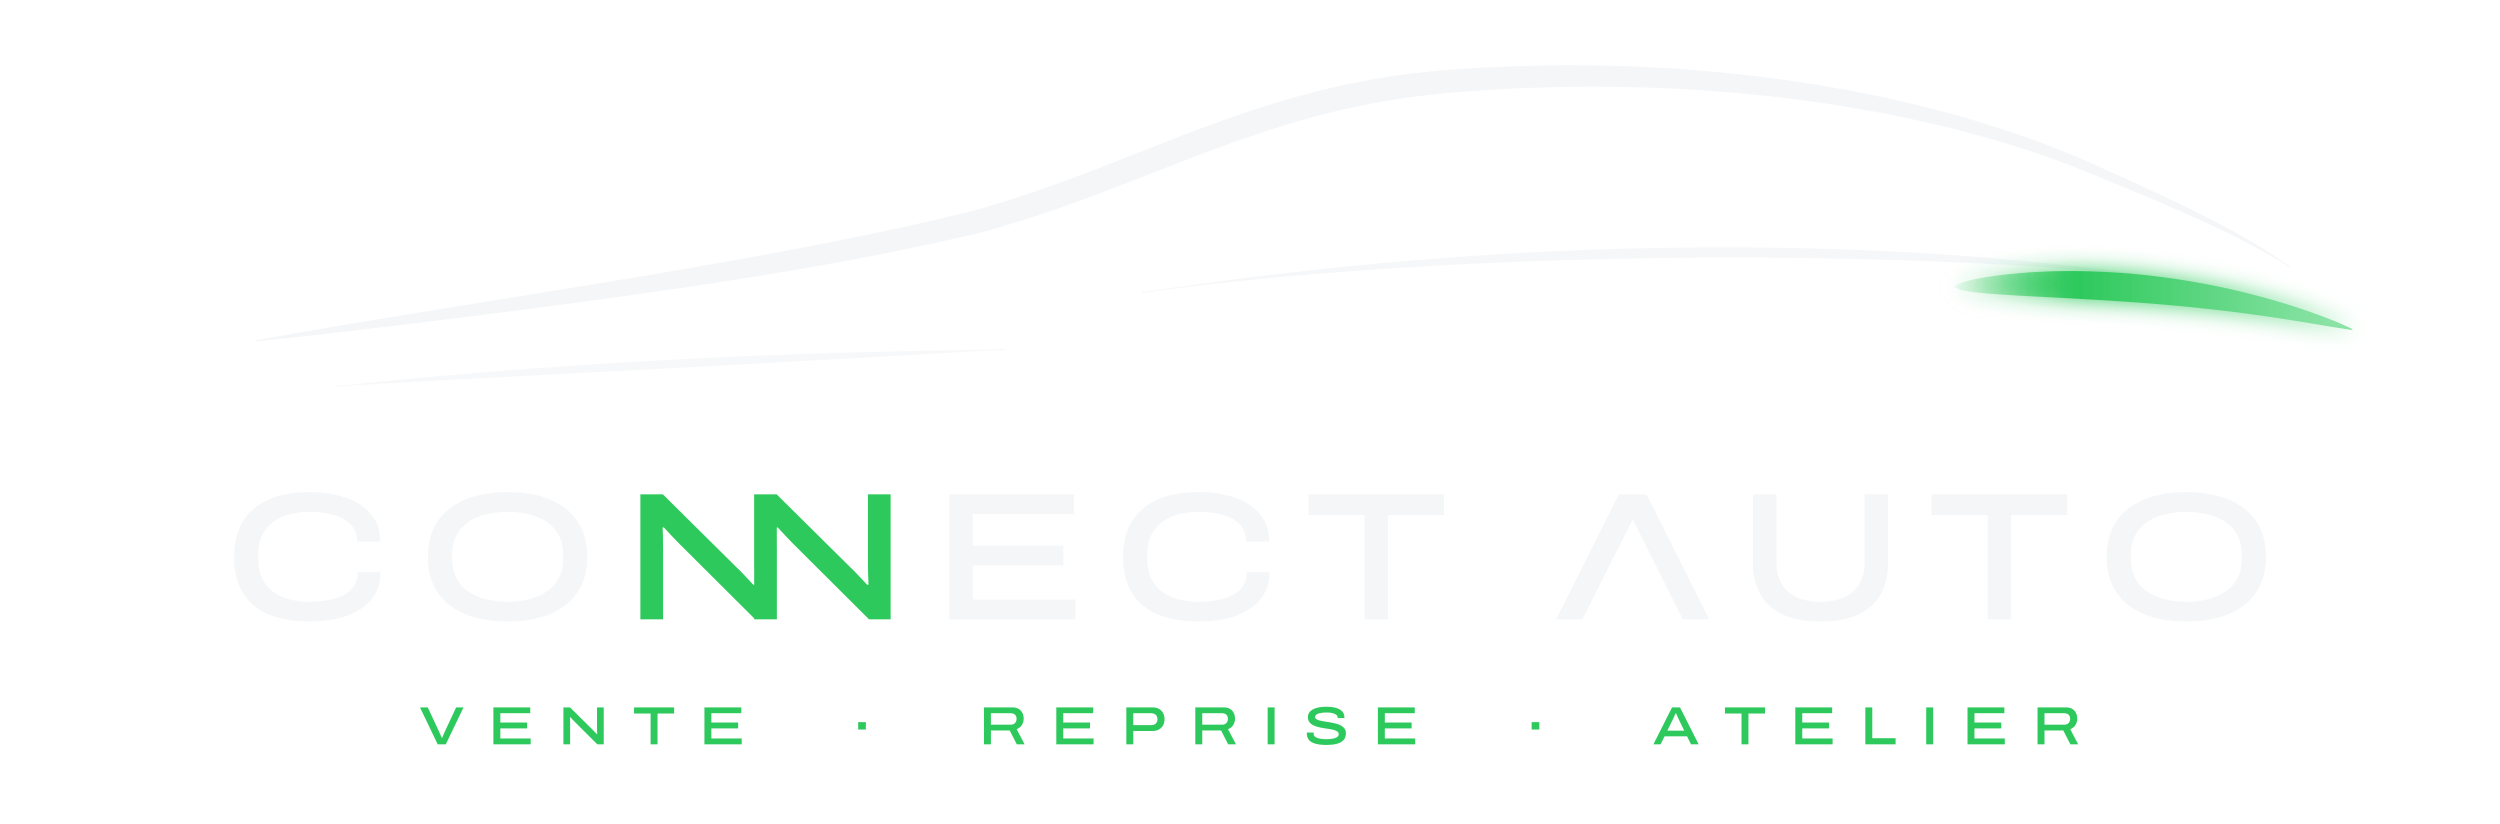
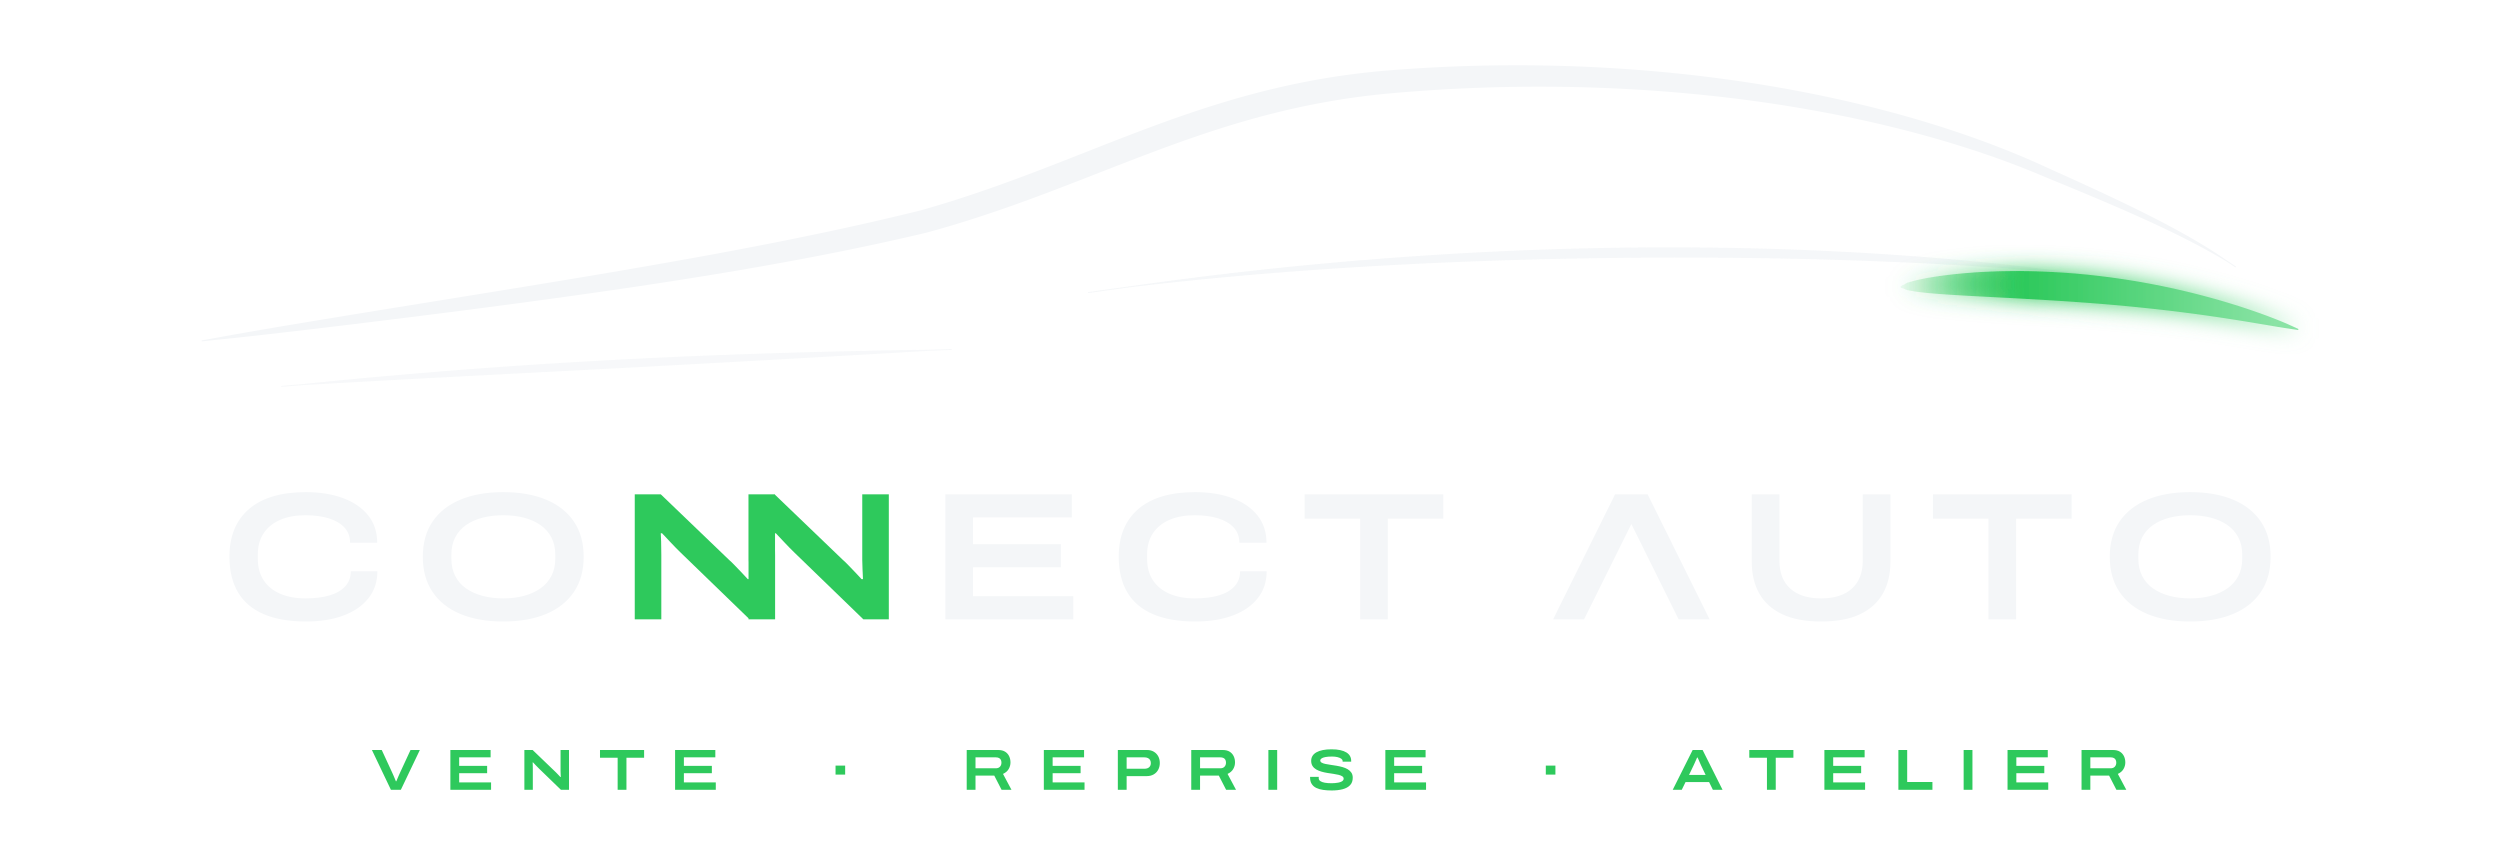
- <svg xmlns="http://www.w3.org/2000/svg" viewBox="60 120 880 290">
+ <svg xmlns="http://www.w3.org/2000/svg" viewBox="79.0 120 880 300">
  <defs>
    <linearGradient id="t" x1="744" y1="0" x2="880" y2="0" gradientUnits="userSpaceOnUse">
      <stop offset="0" stop-color="#2EC95C" stop-opacity="0" />
      <stop offset=".35" stop-color="#2EC95C" />
      <stop offset="1" stop-color="#8AE3A5" />
    </linearGradient>
    <filter id="gl" x="-20%" y="-200%" width="140%" height="500%">
      <feGaussianBlur stdDeviation="4" result="b" />
      <feMerge>
        <feMergeNode in="b" />
        <feMergeNode in="SourceGraphic" />
      </feMerge>
    </filter>
  </defs>
  <path d="M150.02,240.17 L155.62,239.57 L161.16,239.01 L166.64,238.41 L172.06,237.80 L177.42,237.19 L182.72,236.58 L187.96,235.96 L193.15,235.34 L198.28,234.73 L203.36,234.12 L208.38,233.50 L213.35,232.89 L218.28,232.28 L223.14,231.68 L227.96,231.07 L232.73,230.47 L237.45,229.87 L242.13,229.27 L246.75,228.67 L251.33,228.07 L255.87,227.47 L260.35,226.88 L264.80,226.28 L269.20,225.68 L273.56,225.09 L277.88,224.49 L282.15,223.89 L286.39,223.29 L290.58,222.69 L294.74,222.09 L298.86,221.49 L302.94,220.89 L306.98,220.28 L310.99,219.67 L314.96,219.06 L318.90,218.44 L322.80,217.82 L326.67,217.20 L330.51,216.57 L334.32,215.94 L338.10,215.31 L341.84,214.66 L345.56,214.02 L349.25,213.37 L352.91,212.71 L356.54,212.05 L360.15,211.38 L363.73,210.70 L367.29,210.02 L370.82,209.32 L374.33,208.63 L377.81,207.92 L381.27,207.20 L384.71,206.48 L388.14,205.75 L391.54,205.00 L394.92,204.25 L398.28,203.49 L401.63,202.72 L405.02,201.92 L408.00,201.10 L410.89,200.28 L413.75,199.44 L416.59,198.58 L419.40,197.71 L422.18,196.82 L424.94,195.92 L427.68,195.01 L430.39,194.09 L433.08,193.16 L435.75,192.22 L438.41,191.26 L441.04,190.31 L443.66,189.34 L446.27,188.37 L448.86,187.39 L451.43,186.41 L454.00,185.43 L456.55,184.44 L459.09,183.46 L461.63,182.47 L464.16,181.48 L466.68,180.50 L469.19,179.52 L471.70,178.54 L474.21,177.57 L476.72,176.60 L479.23,175.63 L481.74,174.68 L484.25,173.73 L486.76,172.79 L489.28,171.86 L491.80,170.94 L494.33,170.03 L496.86,169.13 L499.41,168.25 L501.96,167.38 L504.53,166.52 L507.11,165.68 L509.71,164.85 L512.31,164.05 L514.94,163.26 L517.58,162.49 L520.24,161.73 L522.92,161.00 L525.62,160.29 L528.35,159.61 L531.10,158.94 L533.87,158.30 L536.67,157.68 L539.50,157.09 L542.35,156.53 L545.24,155.99 L548.15,155.48 L551.10,154.99 L554.09,154.54 L557.10,154.12 L560.16,153.73 L563.25,153.37 L566.37,153.04 L570.82,152.64 L575.28,152.28 L579.73,151.95 L584.17,151.66 L588.60,151.39 L593.02,151.17 L597.43,150.98 L601.83,150.82 L606.22,150.69 L610.60,150.60 L614.96,150.54 L619.31,150.51 L623.65,150.52 L627.97,150.55 L632.27,150.62 L636.56,150.72 L640.84,150.86 L645.09,151.02 L649.33,151.21 L653.55,151.44 L657.75,151.69 L661.93,151.98 L666.09,152.29 L670.22,152.63 L674.34,153.01 L678.43,153.41 L682.50,153.84 L686.55,154.30 L690.57,154.78 L694.56,155.30 L698.53,155.84 L702.47,156.41 L706.39,157.01 L710.27,157.64 L714.13,158.29 L717.96,158.97 L721.76,159.67 L725.53,160.40 L729.27,161.15 L732.97,161.94 L736.64,162.74 L740.28,163.57 L743.89,164.43 L747.46,165.31 L750.99,166.21 L754.49,167.14 L757.95,168.09 L761.38,169.07 L764.76,170.06 L768.11,171.09 L771.42,172.13 L774.69,173.19 L777.92,174.28 L781.11,175.39 L784.25,176.52 L787.36,177.68 L790.42,178.85 L793.43,180.04 L796.40,181.26 L799.34,182.50 L800.76,183.08 L802.15,183.65 L803.54,184.22 L804.91,184.79 L806.27,185.35 L807.63,185.91 L808.97,186.47 L810.30,187.02 L811.63,187.57 L812.94,188.12 L814.24,188.67 L815.54,189.21 L816.82,189.75 L818.09,190.29 L819.36,190.83 L820.61,191.36 L821.85,191.90 L823.09,192.43 L824.31,192.96 L825.52,193.48 L826.73,194.01 L827.92,194.53 L829.10,195.06 L830.28,195.58 L831.44,196.10 L832.59,196.62 L833.74,197.13 L834.87,197.65 L835.99,198.16 L837.11,198.68 L838.21,199.19 L839.30,199.70 L840.39,200.22 L841.46,200.73 L842.53,201.24 L843.58,201.75 L844.62,202.26 L845.66,202.77 L846.68,203.28 L847.70,203.79 L848.70,204.30 L849.70,204.81 L850.68,205.32 L851.66,205.82 L852.63,206.33 L853.58,206.84 L854.53,207.35 L855.47,207.86 L856.39,208.38 L857.31,208.89 L858.22,209.40 L859.12,209.91 L860.01,210.42 L860.89,210.94 L861.76,211.45 L862.62,211.97 L863.46,212.50 L864.28,213.05 L865.10,213.60 L865.90,214.14 L866.10,213.86 L865.29,213.31 L864.48,212.76 L863.65,212.21 L862.82,211.66 L861.99,211.09 L861.15,210.52 L860.30,209.95 L859.44,209.38 L858.57,208.82 L857.69,208.25 L856.80,207.69 L855.89,207.13 L854.98,206.57 L854.06,206.01 L853.12,205.45 L852.18,204.89 L851.23,204.33 L850.26,203.77 L849.29,203.21 L848.30,202.66 L847.31,202.10 L846.30,201.54 L845.29,200.98 L844.26,200.43 L843.22,199.87 L842.18,199.31 L841.12,198.75 L840.06,198.19 L838.98,197.63 L837.89,197.07 L836.80,196.51 L835.69,195.95 L834.57,195.38 L833.45,194.82 L832.31,194.25 L831.16,193.69 L830.01,193.12 L828.84,192.55 L827.66,191.98 L826.48,191.41 L825.28,190.83 L824.07,190.26 L822.86,189.68 L821.63,189.10 L820.39,188.52 L819.15,187.93 L817.89,187.35 L816.62,186.76 L815.35,186.17 L814.06,185.58 L812.76,184.98 L811.46,184.38 L810.14,183.78 L808.81,183.18 L807.48,182.57 L806.13,181.96 L804.77,181.35 L803.41,180.74 L802.03,180.12 L800.66,179.50 L797.75,178.16 L794.78,176.84 L791.77,175.53 L788.71,174.25 L785.61,172.99 L782.46,171.75 L779.27,170.53 L776.04,169.33 L772.76,168.16 L769.44,167.01 L766.08,165.88 L762.69,164.77 L759.25,163.69 L755.77,162.63 L752.26,161.60 L748.71,160.59 L745.12,159.61 L741.49,158.65 L737.84,157.71 L734.14,156.81 L730.41,155.92 L726.65,155.07 L722.86,154.24 L719.03,153.43 L715.17,152.66 L711.28,151.91 L707.37,151.19 L703.42,150.50 L699.44,149.83 L695.44,149.20 L691.41,148.59 L687.35,148.02 L683.26,147.47 L679.16,146.95 L675.02,146.46 L670.86,146.01 L666.68,145.58 L662.48,145.19 L658.25,144.82 L654.01,144.49 L649.74,144.19 L645.45,143.92 L641.14,143.69 L636.82,143.48 L632.48,143.31 L628.11,143.18 L623.74,143.08 L619.35,143.01 L614.94,142.97 L610.51,142.98 L606.08,143.01 L601.63,143.08 L597.17,143.19 L592.69,143.33 L588.21,143.51 L583.71,143.73 L579.21,143.98 L574.69,144.27 L570.17,144.59 L565.63,144.96 L562.39,145.27 L559.20,145.61 L556.05,145.99 L552.93,146.40 L549.85,146.84 L546.80,147.32 L543.79,147.83 L540.81,148.36 L537.86,148.93 L534.94,149.52 L532.05,150.14 L529.19,150.79 L526.36,151.46 L523.55,152.15 L520.76,152.87 L518.01,153.61 L515.27,154.37 L512.55,155.15 L509.86,155.96 L507.18,156.78 L504.53,157.61 L501.89,158.47 L499.26,159.33 L496.65,160.22 L494.06,161.11 L491.48,162.02 L488.91,162.95 L486.35,163.88 L483.80,164.82 L481.25,165.77 L478.72,166.73 L476.19,167.70 L473.66,168.67 L471.14,169.65 L468.62,170.63 L466.10,171.62 L463.59,172.61 L461.07,173.60 L458.54,174.59 L456.02,175.58 L453.49,176.57 L450.95,177.56 L448.41,178.55 L445.86,179.53 L443.30,180.51 L440.73,181.48 L438.14,182.45 L435.55,183.41 L432.93,184.36 L430.31,185.31 L427.66,186.24 L425.00,187.16 L422.32,188.08 L419.62,188.98 L416.90,189.87 L414.16,190.75 L411.39,191.61 L408.59,192.45 L405.77,193.28 L402.98,194.08 L399.76,194.87 L396.45,195.67 L393.13,196.46 L389.78,197.24 L386.42,198.02 L383.03,198.78 L379.63,199.55 L376.20,200.30 L372.75,201.05 L369.28,201.79 L365.78,202.52 L362.25,203.25 L358.71,203.98 L355.13,204.70 L351.53,205.42 L347.90,206.13 L344.24,206.84 L340.55,207.54 L336.83,208.25 L333.09,208.95 L329.31,209.65 L325.50,210.34 L321.65,211.04 L317.77,211.73 L313.86,212.43 L309.91,213.12 L305.93,213.82 L301.91,214.51 L297.86,215.21 L293.76,215.91 L289.63,216.61 L285.46,217.31 L281.25,218.01 L277.00,218.72 L272.70,219.43 L268.37,220.14 L263.99,220.86 L259.57,221.58 L255.10,222.31 L250.59,223.04 L246.04,223.78 L241.44,224.52 L236.79,225.28 L232.09,226.04 L227.35,226.80 L222.56,227.58 L217.71,228.36 L212.82,229.15 L207.88,229.96 L202.88,230.77 L197.84,231.60 L192.74,232.44 L187.58,233.29 L182.37,234.16 L177.11,235.04 L171.80,235.95 L166.42,236.88 L161.00,237.83 L155.52,238.84 L149.98,239.83Z" fill="#F4F6F8" />
  <path d="M462.02,223.17 L467.55,222.38 L473.11,221.62 L478.71,220.88 L484.36,220.23 L490.05,219.60 L495.77,218.99 L501.53,218.40 L507.32,217.84 L513.14,217.30 L518.98,216.78 L524.86,216.29 L530.76,215.82 L536.69,215.37 L542.64,214.94 L548.61,214.53 L554.60,214.15 L560.62,213.78 L566.64,213.44 L572.69,213.12 L578.75,212.81 L584.82,212.53 L590.90,212.27 L596.99,212.03 L603.09,211.81 L609.20,211.61 L615.31,211.43 L621.43,211.26 L627.54,211.12 L633.66,211.00 L639.78,210.89 L645.90,210.81 L652.01,210.74 L658.12,210.70 L664.23,210.67 L670.32,210.66 L676.41,210.67 L682.48,210.70 L688.54,210.75 L694.59,210.81 L700.63,210.90 L706.65,211.01 L712.65,211.13 L718.63,211.28 L724.59,211.45 L730.53,211.63 L736.45,211.84 L742.34,212.07 L748.20,212.32 L754.04,212.59 L759.85,212.88 L765.62,213.19 L771.37,213.53 L777.08,213.88 L782.75,214.26 L788.39,214.67 L794.00,215.09 L799.56,215.54 L805.08,216.01 L810.56,216.54 L815.98,217.17 L816.02,216.83 L810.60,216.19 L805.14,215.50 L799.63,214.80 L794.09,214.13 L788.50,213.50 L782.87,212.89 L777.21,212.31 L771.50,211.77 L765.76,211.25 L759.99,210.76 L754.18,210.30 L748.34,209.88 L742.47,209.48 L736.58,209.11 L730.66,208.77 L724.71,208.47 L718.74,208.19 L712.75,207.94 L706.73,207.73 L700.70,207.54 L694.66,207.39 L688.59,207.26 L682.52,207.17 L676.43,207.11 L670.33,207.07 L664.22,207.07 L658.10,207.10 L651.98,207.15 L645.85,207.24 L639.72,207.36 L633.59,207.50 L627.45,207.67 L621.32,207.88 L615.20,208.11 L609.07,208.37 L602.96,208.66 L596.85,208.97 L590.75,209.31 L584.66,209.68 L578.59,210.08 L572.53,210.50 L566.48,210.94 L560.45,211.42 L554.44,211.91 L548.45,212.44 L542.48,212.98 L536.53,213.56 L530.61,214.15 L524.72,214.77 L518.85,215.41 L513.01,216.07 L507.20,216.76 L501.42,217.47 L495.68,218.20 L489.97,218.95 L484.30,219.72 L478.66,220.51 L473.06,221.27 L467.50,222.04 L461.98,222.83Z" fill="#F4F6F8" opacity=".9" />
  <path d="M178.01,256.17 L181.62,255.88 L185.24,255.59 L188.88,255.38 L192.53,255.17 L196.20,254.95 L199.87,254.75 L203.56,254.54 L207.26,254.33 L210.98,254.12 L214.70,253.92 L218.44,253.72 L222.19,253.51 L225.95,253.31 L229.72,253.11 L233.51,252.91 L237.30,252.71 L241.11,252.51 L244.93,252.31 L248.76,252.11 L252.60,251.91 L256.45,251.71 L260.31,251.50 L264.18,251.30 L268.07,251.10 L271.96,250.90 L275.86,250.69 L279.78,250.49 L283.70,250.28 L287.64,250.08 L291.58,249.87 L295.53,249.66 L299.50,249.45 L303.47,249.24 L307.45,249.03 L311.45,248.81 L315.45,248.60 L319.46,248.38 L323.48,248.16 L327.51,247.94 L331.54,247.72 L335.59,247.50 L339.65,247.27 L343.71,247.05 L347.78,246.82 L351.86,246.59 L355.95,246.36 L360.05,246.13 L364.15,245.90 L368.27,245.66 L372.39,245.43 L376.51,245.19 L380.65,244.96 L384.79,244.72 L388.95,244.48 L393.10,244.24 L397.27,244.00 L401.44,243.76 L405.62,243.51 L409.81,243.33 L414.01,243.17 L413.99,242.83 L409.80,242.98 L405.61,243.10 L401.42,243.16 L397.24,243.23 L393.07,243.30 L388.90,243.38 L384.75,243.47 L380.60,243.56 L376.45,243.65 L372.32,243.75 L368.19,243.85 L364.07,243.96 L359.96,244.07 L355.86,244.19 L351.76,244.32 L347.68,244.45 L343.60,244.58 L339.53,244.72 L335.47,244.87 L331.42,245.02 L327.38,245.18 L323.34,245.34 L319.32,245.51 L315.30,245.69 L311.30,245.87 L307.30,246.06 L303.32,246.26 L299.34,246.46 L295.38,246.67 L291.42,246.88 L287.47,247.10 L283.54,247.33 L279.61,247.56 L275.70,247.80 L271.79,248.04 L267.90,248.29 L264.02,248.55 L260.15,248.81 L256.29,249.08 L252.44,249.35 L248.60,249.63 L244.78,249.92 L240.96,250.21 L237.16,250.51 L233.37,250.81 L229.59,251.12 L225.82,251.43 L222.07,251.75 L218.32,252.08 L214.59,252.40 L210.88,252.74 L207.17,253.08 L203.48,253.42 L199.80,253.77 L196.13,254.13 L192.48,254.49 L188.84,254.85 L185.21,255.22 L181.59,255.53 L177.99,255.83Z" fill="#F4F6F8" opacity=".75" />
  <path d="M748.01,221.17 L750.47,222.16 L752.89,222.59 L755.30,222.90 L757.69,223.15 L760.07,223.36 L762.45,223.54 L764.82,223.70 L767.18,223.85 L769.54,224.00 L771.89,224.13 L774.24,224.26 L776.58,224.38 L778.92,224.51 L781.26,224.63 L783.59,224.75 L785.92,224.87 L788.24,224.99 L790.56,225.12 L792.88,225.25 L795.20,225.38 L797.51,225.51 L799.82,225.65 L802.13,225.79 L804.44,225.94 L806.75,226.09 L809.05,226.25 L811.35,226.42 L813.66,226.58 L815.96,226.76 L818.26,226.94 L820.56,227.13 L822.86,227.33 L825.16,227.54 L827.46,227.75 L829.76,227.97 L832.06,228.20 L834.36,228.44 L836.66,228.68 L838.96,228.94 L841.27,229.20 L843.57,229.47 L845.88,229.76 L848.18,230.05 L850.49,230.35 L852.80,230.66 L855.12,230.98 L857.43,231.31 L859.75,231.65 L862.07,232.00 L864.40,232.36 L866.73,232.73 L869.06,233.10 L871.39,233.49 L873.73,233.88 L876.08,234.27 L878.43,234.67 L880.79,235.07 L883.16,235.45 L885.55,235.81 L887.95,236.17 L888.05,235.83 L885.85,234.80 L883.64,233.81 L881.41,232.88 L879.17,232.00 L876.92,231.14 L874.66,230.32 L872.40,229.52 L870.13,228.75 L867.86,228.00 L865.58,227.28 L863.30,226.58 L861.02,225.90 L858.73,225.24 L856.43,224.61 L854.13,224.00 L851.83,223.40 L849.52,222.83 L847.22,222.28 L844.90,221.75 L842.59,221.24 L840.27,220.76 L837.94,220.29 L835.62,219.84 L833.29,219.42 L830.95,219.01 L828.62,218.63 L826.28,218.27 L823.94,217.93 L821.59,217.60 L819.24,217.31 L816.89,217.03 L814.54,216.77 L812.18,216.54 L809.82,216.32 L807.46,216.13 L805.10,215.96 L802.73,215.82 L800.36,215.69 L797.99,215.59 L795.62,215.51 L793.24,215.45 L790.87,215.42 L788.49,215.41 L786.11,215.43 L783.72,215.47 L781.34,215.53 L778.96,215.63 L776.57,215.74 L774.18,215.89 L771.79,216.07 L769.40,216.27 L767.01,216.51 L764.63,216.78 L762.24,217.09 L759.85,217.44 L757.46,217.84 L755.08,218.30 L752.69,218.85 L750.32,219.55 L747.99,220.83Z" fill="url(#t)" filter="url(#gl)" />
-   <path d="M169.04 338.769Q160.29 338.769 154.338 336.166Q148.385 333.564 145.39 328.47Q142.394 323.377 142.394 315.976Q142.394 305.084 149.243 299.158Q156.093 293.231 168.929 293.231Q176.314 293.231 181.938 295.244Q187.561 297.257 190.709 301.136Q193.857 305.015 193.857 310.653H185.729Q185.729 307.06 183.595 304.742Q181.461 302.424 177.656 301.304Q173.852 300.184 168.768 300.184Q163.393 300.184 159.372 301.888Q155.352 303.591 153.114 306.924Q150.877 310.256 150.877 315.143V316.729Q150.877 321.758 153.13 325.106Q155.383 328.455 159.451 330.136Q163.52 331.816 168.926 331.816Q174.155 331.816 177.952 330.697Q181.75 329.577 183.844 327.26Q185.939 324.942 185.939 321.444H193.921Q193.921 327.001 190.782 330.88Q187.643 334.758 182.051 336.764Q176.46 338.769 169.04 338.769Z M238.64 338.769Q229.996 338.769 223.693 336.133Q217.389 333.498 214 328.412Q210.612 323.326 210.612 315.999Q210.612 308.61 214 303.556Q217.389 298.502 223.693 295.867Q229.996 293.231 238.64 293.231Q247.365 293.231 253.646 295.867Q259.926 298.502 263.315 303.556Q266.704 308.61 266.704 315.999Q266.704 323.326 263.315 328.412Q259.926 333.498 253.646 336.133Q247.365 338.769 238.64 338.769ZM238.673 331.816Q242.871 331.816 246.421 330.891Q249.971 329.965 252.617 328.116Q255.263 326.267 256.742 323.402Q258.22 320.537 258.22 316.674V315.216Q258.22 311.381 256.742 308.533Q255.263 305.685 252.617 303.838Q249.971 301.991 246.421 301.088Q242.871 300.184 238.673 300.184Q234.475 300.184 230.917 301.088Q227.36 301.991 224.706 303.838Q222.053 305.685 220.598 308.533Q219.143 311.381 219.143 315.216V316.674Q219.143 320.537 220.598 323.402Q222.053 326.267 224.708 328.116Q227.364 329.965 230.919 330.891Q234.475 331.816 238.673 331.816Z M394.141 338.0V294.0H438.046V300.952H402.415V312.069H434.311V319.022H402.415V331.048H438.559V338.0Z M481.973 338.769Q473.223 338.769 467.27 336.166Q461.318 333.564 458.322 328.47Q455.327 323.377 455.327 315.976Q455.327 305.084 462.176 299.158Q469.025 293.231 481.862 293.231Q489.247 293.231 494.871 295.244Q500.494 297.257 503.642 301.136Q506.79 305.015 506.79 310.653H498.662Q498.662 307.06 496.528 304.742Q494.393 302.424 490.589 301.304Q486.785 300.184 481.701 300.184Q476.326 300.184 472.305 301.888Q468.284 303.591 466.047 306.924Q463.81 310.256 463.81 315.143V316.729Q463.81 321.758 466.063 325.106Q468.316 328.455 472.384 330.136Q476.452 331.816 481.858 331.816Q487.088 331.816 490.885 330.697Q494.683 329.577 496.777 327.26Q498.871 324.942 498.871 321.444H506.854Q506.854 327.001 503.715 330.88Q500.575 334.758 494.984 336.764Q489.393 338.769 481.973 338.769Z M540.334 338.0V301.292H520.606V294.0H568.336V301.292H548.608V338.0Z" fill="#F4F6F8" />
-   <path d="M285.413 338.0V294.0H293.313L319.241 319.685Q320.028 320.374 321.08 321.498Q322.132 322.621 323.248 323.77Q324.365 324.919 325.153 325.835H325.65Q325.602 324.535 325.529 322.61Q325.456 320.686 325.456 319.357V294.0H333.439V338.0H325.825L299.77 312.043Q298.165 310.471 296.446 308.617Q294.727 306.762 293.699 305.669H293.25Q293.299 306.627 293.347 308.678Q293.396 310.729 293.396 313.077V338.0Z M325.475 338.0V294.0H333.375L359.304 319.685Q360.09 320.374 361.142 321.498Q362.194 322.621 363.31 323.77Q364.427 324.919 365.215 325.835H365.712Q365.664 324.535 365.591 322.61Q365.518 320.686 365.518 319.357V294.0H373.501V338.0H365.887L339.832 312.043Q338.227 310.471 336.508 308.617Q334.789 306.762 333.761 305.669H333.312Q333.361 306.627 333.409 308.678Q333.458 310.729 333.458 313.077V338.0Z" fill="#2EC95C" />
-   <path d="M607.77,338.00 L629.84,294.00 L639.57,294.00 L661.65,338.00 L652.38,338.00 L634.71,302.77 L617.03,338.00Z M700.828 338.769Q692.75 338.769 687.476 336.268Q682.203 333.768 679.622 329.137Q677.041 324.506 677.041 318.177V294.0H685.314V317.962Q685.314 324.616 689.337 328.216Q693.359 331.816 700.828 331.816Q708.296 331.816 712.319 328.216Q716.341 324.616 716.341 317.962V294.0H724.615V318.177Q724.615 324.506 722.034 329.137Q719.453 333.768 714.204 336.268Q708.954 338.769 700.828 338.769Z M759.643 338.0V301.292H739.915V294.0H787.645V301.292H767.916V338.0Z M829.553 338.769Q820.909 338.769 814.605 336.133Q808.302 333.498 804.913 328.412Q801.525 323.326 801.525 315.999Q801.525 308.61 804.913 303.556Q808.302 298.502 814.605 295.867Q820.909 293.231 829.553 293.231Q838.278 293.231 844.558 295.867Q850.839 298.502 854.228 303.556Q857.616 308.61 857.616 315.999Q857.616 323.326 854.228 328.412Q850.839 333.498 844.558 336.133Q838.278 338.769 829.553 338.769ZM829.586 331.816Q833.784 331.816 837.334 330.891Q840.883 329.965 843.529 328.116Q846.176 326.267 847.654 323.402Q849.133 320.537 849.133 316.674V315.216Q849.133 311.381 847.654 308.533Q846.176 305.685 843.53 303.838Q840.884 301.991 837.334 301.088Q833.784 300.184 829.586 300.184Q825.388 300.184 821.83 301.088Q818.273 301.991 815.619 303.838Q812.965 305.685 811.511 308.533Q810.056 311.381 810.056 315.216V316.674Q810.056 320.537 811.511 323.402Q812.965 326.267 815.621 328.116Q818.276 329.965 821.832 330.891Q825.388 331.816 829.586 331.816Z" fill="#F4F6F8" />
-   <path d="M214.069 382.0 207.833 369.0H210.568L214.228 376.833Q214.432 377.251 214.659 377.774Q214.886 378.297 215.108 378.797Q215.33 379.296 215.481 379.655H215.646Q215.793 379.315 216.003 378.825Q216.213 378.335 216.45 377.812Q216.686 377.289 216.891 376.847L220.565 369.0H223.161L216.925 382.0Z M233.674 382.0V369.0H246.646V371.054H236.119V374.339H245.543V376.393H236.119V379.946H246.798V382.0Z M258.321 382.0V369.0H260.655L268.316 376.589Q268.548 376.792 268.859 377.124Q269.17 377.456 269.5 377.796Q269.83 378.135 270.063 378.406H270.21Q270.195 378.022 270.174 377.453Q270.152 376.884 270.152 376.492V369.0H272.511V382.0H270.261L262.563 374.331Q262.089 373.866 261.581 373.319Q261.073 372.771 260.769 372.448H260.637Q260.651 372.731 260.666 373.337Q260.68 373.943 260.68 374.636V382.0Z M289.012 382.0V371.154H283.184V369.0H297.286V371.154H291.457V382.0Z M307.956 382.0V369.0H320.928V371.054H310.4V374.339H319.824V376.393H310.4V379.946H321.079V382.0Z M362.079 376.792V374.184H364.783V376.792Z M406.355 382.0V369.0H416.372Q417.708 369.0 418.581 369.538Q419.454 370.075 419.894 370.975Q420.334 371.875 420.334 372.982Q420.334 374.169 419.722 375.168Q419.109 376.167 417.869 376.68L420.661 382.0H417.912L415.425 377.132H408.799V382.0ZM408.799 375.092H415.743Q416.738 375.092 417.285 374.512Q417.832 373.931 417.832 373.025Q417.832 372.412 417.592 371.969Q417.352 371.525 416.884 371.29Q416.417 371.054 415.743 371.054H408.799Z M431.816 382.0V369.0H444.788V371.054H434.26V374.339H443.684V376.393H434.26V379.946H444.939V382.0Z M456.463 382.0V369.0H465.828Q467.078 369.0 467.994 369.535Q468.911 370.07 469.415 371.003Q469.92 371.936 469.92 373.148Q469.92 374.347 469.41 375.292Q468.901 376.237 467.973 376.772Q467.044 377.307 465.78 377.307H458.907V382.0ZM458.907 375.253H465.142Q466.248 375.253 466.84 374.688Q467.432 374.123 467.432 373.162Q467.432 372.516 467.162 372.044Q466.893 371.571 466.383 371.312Q465.874 371.054 465.142 371.054H458.907Z M480.75 382.0V369.0H490.767Q492.102 369.0 492.976 369.538Q493.849 370.075 494.289 370.975Q494.729 371.875 494.729 372.982Q494.729 374.169 494.117 375.168Q493.504 376.167 492.264 376.68L495.056 382.0H492.307L489.82 377.132H483.194V382.0ZM483.194 375.092H490.137Q491.133 375.092 491.68 374.512Q492.227 373.931 492.227 373.025Q492.227 372.412 491.987 371.969Q491.746 371.525 491.279 371.29Q490.812 371.054 490.137 371.054H483.194Z M506.211 382.0V369.0H508.655V382.0Z M526.971 382.227Q525.545 382.227 524.278 382.054Q523.012 381.881 522.049 381.434Q521.086 380.986 520.542 380.174Q519.998 379.362 519.998 378.088Q519.998 378.022 520 377.954Q520.002 377.886 520.017 377.848H522.437Q522.418 377.933 522.409 378.046Q522.399 378.159 522.399 378.315Q522.399 378.957 522.947 379.377Q523.495 379.796 524.517 379.999Q525.54 380.202 526.923 380.202Q527.546 380.202 528.162 380.145Q528.778 380.089 529.328 379.969Q529.878 379.849 530.308 379.644Q530.738 379.439 530.986 379.137Q531.235 378.836 531.235 378.435Q531.235 377.865 530.781 377.521Q530.326 377.177 529.551 376.96Q528.775 376.743 527.808 376.596Q526.841 376.45 525.81 376.289Q524.779 376.128 523.811 375.865Q522.844 375.602 522.069 375.183Q521.293 374.764 520.839 374.094Q520.385 373.423 520.385 372.434Q520.385 371.594 520.788 370.922Q521.191 370.249 522.008 369.766Q522.826 369.283 524.056 369.028Q525.287 368.773 526.947 368.773Q528.63 368.773 529.828 369.054Q531.025 369.335 531.779 369.834Q532.533 370.333 532.881 370.997Q533.23 371.66 533.23 372.42V372.75H530.843V372.449Q530.843 371.991 530.377 371.621Q529.912 371.251 529.076 371.024Q528.24 370.798 527.113 370.798Q525.667 370.798 524.737 370.992Q523.807 371.185 523.356 371.531Q522.906 371.878 522.906 372.339Q522.906 372.839 523.36 373.147Q523.814 373.456 524.589 373.645Q525.365 373.833 526.332 373.977Q527.299 374.121 528.33 374.292Q529.362 374.462 530.329 374.72Q531.296 374.978 532.072 375.411Q532.847 375.845 533.301 376.508Q533.755 377.17 533.755 378.146Q533.755 379.641 532.898 380.541Q532.041 381.441 530.512 381.834Q528.983 382.227 526.971 382.227Z M545.017 382.0V369.0H557.989V371.054H547.462V374.339H556.886V376.393H547.462V379.946H558.141V382.0Z M599.14 376.792V374.184H601.845V376.792Z M642.003 382.0 648.565 369.0H651.36L657.923 382.0H655.236L653.84 379.192H645.919L644.523 382.0ZM646.898 377.195H652.856L651.13 373.661Q651.026 373.443 650.848 373.055Q650.671 372.666 650.491 372.254Q650.311 371.842 650.162 371.518Q650.013 371.194 649.962 371.111H649.811Q649.631 371.503 649.402 372.005Q649.173 372.506 648.967 372.96Q648.761 373.415 648.629 373.675Z M673.01 382.0V371.154H667.181V369.0H681.283V371.154H675.454V382.0Z M691.953 382.0V369.0H704.925V371.054H694.398V374.339H703.822V376.393H694.398V379.946H705.077V382.0Z M716.6 382.0V369.0H719.045V379.846H727.247V382.0Z M738.029 382.0V369.0H740.473V382.0Z M752.567 382.0V369.0H765.539V371.054H755.012V374.339H764.436V376.393H755.012V379.946H765.691V382.0Z M777.214 382.0V369.0H787.231Q788.567 369.0 789.44 369.538Q790.313 370.075 790.753 370.975Q791.193 371.875 791.193 372.982Q791.193 374.169 790.581 375.168Q789.969 376.167 788.729 376.68L791.52 382.0H788.771L786.285 377.132H779.659V382.0ZM779.659 375.092H786.602Q787.597 375.092 788.144 374.512Q788.692 373.931 788.692 373.025Q788.692 372.412 788.451 371.969Q788.211 371.525 787.744 371.29Q787.277 371.054 786.602 371.054H779.659Z" fill="#2EC95C" />
+   <path d="M186.728 338.769Q177.826 338.769 171.805 336.175Q165.785 333.581 162.775 328.489Q159.765 323.397 159.765 315.968Q159.765 305.08 166.682 299.156Q173.599 293.231 186.664 293.231Q194.094 293.231 199.762 295.345Q205.43 297.459 208.6 301.429Q211.77 305.4 211.77 311.036H202.227Q202.227 307.834 200.242 305.689Q198.257 303.543 194.734 302.454Q191.211 301.365 186.472 301.365Q181.348 301.365 177.602 302.999Q173.855 304.632 171.805 307.706Q169.756 310.78 169.756 315.135V316.737Q169.756 321.156 171.805 324.262Q173.855 327.368 177.634 329.001Q181.412 330.635 186.536 330.635Q191.468 330.635 195.022 329.578Q198.577 328.521 200.53 326.376Q202.484 324.23 202.484 321.092H211.834Q211.834 326.6 208.696 330.571Q205.558 334.541 199.922 336.655Q194.286 338.769 186.728 338.769Z M256.115 338.769Q247.397 338.769 241.041 336.111Q234.686 333.453 231.259 328.361Q227.833 323.269 227.833 315.998Q227.833 308.667 231.259 303.607Q234.686 298.547 241.041 295.889Q247.397 293.231 256.115 293.231Q264.916 293.231 271.256 295.889Q277.597 298.547 281.023 303.607Q284.45 308.667 284.45 315.998Q284.45 323.269 281.023 328.361Q277.597 333.453 271.256 336.111Q264.916 338.769 256.115 338.769ZM256.141 330.635Q260.112 330.635 263.443 329.738Q266.773 328.841 269.239 327.112Q271.705 325.383 273.082 322.752Q274.459 320.12 274.459 316.672V315.199Q274.459 311.765 273.082 309.159Q271.705 306.553 269.239 304.824Q266.773 303.095 263.443 302.23Q260.112 301.365 256.141 301.365Q252.17 301.365 248.84 302.23Q245.509 303.095 243.044 304.824Q240.578 306.553 239.233 309.159Q237.888 311.765 237.888 315.199V316.672Q237.888 320.12 239.233 322.752Q240.578 325.383 243.044 327.112Q245.509 328.841 248.84 329.738Q252.17 330.635 256.141 330.635Z M411.77 338.0V294.0H456.283V302.134H421.505V311.549H452.44V319.683H421.505V329.866H456.795V338.0Z M499.757 338.769Q490.854 338.769 484.834 336.175Q478.814 333.581 475.803 328.489Q472.793 323.397 472.793 315.968Q472.793 305.08 479.71 299.156Q486.627 293.231 499.693 293.231Q507.122 293.231 512.79 295.345Q518.458 297.459 521.629 301.429Q524.799 305.4 524.799 311.036H515.256Q515.256 307.834 513.271 305.689Q511.285 303.543 507.763 302.454Q504.24 301.365 499.501 301.365Q494.377 301.365 490.63 302.999Q486.883 304.632 484.834 307.706Q482.784 310.78 482.784 315.135V316.737Q482.784 321.156 484.834 324.262Q486.883 327.368 490.662 329.001Q494.441 330.635 499.565 330.635Q504.496 330.635 508.051 329.578Q511.605 328.521 513.559 326.376Q515.512 324.23 515.512 321.092H524.863Q524.863 326.6 521.725 330.571Q518.587 334.541 512.95 336.655Q507.314 338.769 499.757 338.769Z M557.77 338.0V302.582H538.235V294.0H587.039V302.582H567.505V338.0Z" fill="#F4F6F8" />
+   <path d="M302.433 338.0V294.0H311.592L335.674 317.121Q336.506 317.825 337.659 319.042Q338.812 320.259 340.061 321.54Q341.31 322.821 342.206 323.846H342.719Q342.655 322.437 342.559 320.419Q342.463 318.402 342.463 317.121V294.0H351.813V338.0H342.847L318.701 314.623Q316.972 312.958 315.083 310.94Q313.193 308.923 312.04 307.706H311.592Q311.656 308.539 311.72 310.62Q311.784 312.702 311.784 315.392V338.0Z M342.485 338.0V294.0H351.644L375.726 317.121Q376.558 317.825 377.711 319.042Q378.864 320.259 380.113 321.54Q381.362 322.821 382.258 323.846H382.771Q382.707 322.437 382.611 320.419Q382.514 318.402 382.514 317.121V294.0H391.865V338.0H382.899L358.753 314.623Q357.024 312.958 355.135 310.94Q353.245 308.923 352.092 307.706H351.644Q351.708 308.539 351.772 310.62Q351.836 312.702 351.836 315.392V338.0Z" fill="#2EC95C" />
+   <path d="M625.70,338.00 L647.51,294.00 L658.96,294.00 L680.78,338.00 L669.87,338.00 L653.24,304.45 L636.60,338.00Z M720.023 338.769Q711.761 338.769 706.349 336.207Q700.937 333.645 698.279 328.937Q695.622 324.23 695.622 317.825V294.0H705.357V317.377Q705.357 323.718 709.167 327.176Q712.978 330.635 720.023 330.635Q727.068 330.635 730.879 327.176Q734.69 323.718 734.69 317.377V294.0H744.425V317.825Q744.425 324.23 741.767 328.937Q739.109 333.645 733.729 336.207Q728.349 338.769 720.023 338.769Z M778.933 338.0V302.582H759.398V294.0H808.202V302.582H788.668V338.0Z M849.921 338.769Q841.203 338.769 834.847 336.111Q828.491 333.453 825.065 328.361Q821.638 323.269 821.638 315.998Q821.638 308.667 825.065 303.607Q828.491 298.547 834.847 295.889Q841.203 293.231 849.921 293.231Q858.721 293.231 865.062 295.889Q871.402 298.547 874.829 303.607Q878.255 308.667 878.255 315.998Q878.255 323.269 874.829 328.361Q871.402 333.453 865.062 336.111Q858.721 338.769 849.921 338.769ZM849.947 330.635Q853.918 330.635 857.248 329.738Q860.579 328.841 863.044 327.112Q865.51 325.383 866.887 322.752Q868.264 320.12 868.264 316.672V315.199Q868.264 311.765 866.887 309.159Q865.51 306.553 863.044 304.824Q860.579 303.095 857.248 302.23Q853.918 301.365 849.947 301.365Q845.976 301.365 842.646 302.23Q839.315 303.095 836.849 304.824Q834.384 306.553 833.039 309.159Q831.694 311.765 831.694 315.199V316.672Q831.694 320.12 833.039 322.752Q834.384 325.383 836.849 327.112Q839.315 328.841 842.646 329.738Q845.976 330.635 849.947 330.635Z" fill="#F4F6F8" />
+   <path d="M216.598 398.0 209.914 384.0H213.378L217.026 391.907Q217.27 392.416 217.515 392.997Q217.759 393.578 217.984 394.108Q218.208 394.638 218.35 395.004H218.513Q218.656 394.658 218.87 394.138Q219.084 393.619 219.339 393.038Q219.593 392.457 219.838 391.927L223.506 384.0H226.787L220.103 398.0Z M237.531 398.0V384.0H251.694V386.588H240.628V389.584H250.471V392.172H240.628V395.412H251.857V398.0Z M263.578 398.0V384.0H266.492L274.155 391.357Q274.42 391.581 274.786 391.968Q275.153 392.355 275.551 392.763Q275.948 393.17 276.233 393.496H276.396Q276.376 393.048 276.345 392.406Q276.315 391.764 276.315 391.357V384.0H279.29V398.0H276.437L268.754 390.562Q268.204 390.032 267.603 389.39Q267.002 388.748 266.635 388.361H266.492Q266.513 388.626 266.533 389.288Q266.554 389.951 266.554 390.806V398.0Z M296.412 398.0V386.731H290.197V384.0H305.725V386.731H299.51V398.0Z M316.632 398.0V384.0H330.795V386.588H319.729V389.584H329.572V392.172H319.729V395.412H330.958V398.0Z M373.112 392.661V389.482H376.495V392.661Z M419.282 398.0V384.0H430.368Q431.855 384.0 432.803 384.601Q433.751 385.202 434.219 386.191Q434.688 387.179 434.688 388.381Q434.688 389.624 434.046 390.715Q433.404 391.805 432.059 392.416L435.034 398.0H431.55L428.982 393.007H422.379V398.0ZM422.379 390.44H429.512Q430.47 390.44 430.989 389.879Q431.509 389.319 431.509 388.443Q431.509 387.852 431.285 387.434Q431.061 387.016 430.612 386.802Q430.164 386.588 429.512 386.588H422.379Z M446.43 398.0V384.0H460.593V386.588H449.528V389.584H459.37V392.172H449.528V395.412H460.756V398.0Z M472.478 398.0V384.0H482.749Q484.114 384.0 485.123 384.591Q486.131 385.182 486.692 386.211Q487.252 387.24 487.252 388.585Q487.252 389.91 486.682 390.959Q486.111 392.009 485.082 392.6Q484.053 393.191 482.667 393.191H475.575V398.0ZM475.575 390.603H481.811Q482.898 390.603 483.496 390.071Q484.094 389.54 484.094 388.604Q484.094 387.974 483.828 387.524Q483.563 387.075 483.054 386.832Q482.545 386.588 481.811 386.588H475.575Z M498.322 398.0V384.0H509.408Q510.895 384.0 511.843 384.601Q512.79 385.202 513.259 386.191Q513.728 387.179 513.728 388.381Q513.728 389.624 513.086 390.715Q512.444 391.805 511.099 392.416L514.074 398.0H510.59L508.022 393.007H501.419V398.0ZM501.419 390.44H508.552Q509.51 390.44 510.029 389.879Q510.549 389.319 510.549 388.443Q510.549 387.852 510.325 387.434Q510.101 387.016 509.652 386.802Q509.204 386.588 508.552 386.588H501.419Z M525.47 398.0V384.0H528.567V398.0Z M547.748 398.245Q546.158 398.245 544.772 398.051Q543.387 397.857 542.347 397.358Q541.308 396.859 540.727 395.962Q540.147 395.066 540.147 393.659Q540.147 393.619 540.147 393.557Q540.147 393.496 540.167 393.456H543.224Q543.203 393.537 543.193 393.649Q543.183 393.761 543.183 393.904Q543.183 394.536 543.733 394.933Q544.283 395.33 545.302 395.514Q546.321 395.697 547.687 395.697Q548.278 395.697 548.879 395.646Q549.48 395.595 550.03 395.493Q550.58 395.392 551.018 395.208Q551.457 395.025 551.711 394.75Q551.966 394.475 551.966 394.108Q551.966 393.578 551.487 393.262Q551.008 392.946 550.193 392.742Q549.378 392.539 548.359 392.396Q547.34 392.253 546.25 392.08Q545.16 391.907 544.141 391.611Q543.122 391.316 542.307 390.847Q541.492 390.378 541.013 389.635Q540.534 388.891 540.534 387.811Q540.534 386.833 541.002 386.079Q541.471 385.325 542.388 384.805Q543.305 384.285 544.64 384.02Q545.975 383.755 547.707 383.755Q549.459 383.755 550.764 384.041Q552.068 384.326 552.924 384.856Q553.78 385.386 554.197 386.13Q554.615 386.873 554.615 387.79V388.116H551.599V387.852Q551.599 387.403 551.11 387.057Q550.621 386.71 549.786 386.507Q548.95 386.303 547.89 386.303Q546.423 386.303 545.506 386.486Q544.589 386.67 544.161 386.985Q543.733 387.301 543.733 387.689Q543.733 388.157 544.212 388.443Q544.691 388.728 545.506 388.901Q546.321 389.074 547.34 389.217Q548.359 389.36 549.449 389.543Q550.54 389.726 551.558 390.012Q552.577 390.297 553.393 390.776Q554.208 391.255 554.687 391.978Q555.165 392.702 555.165 393.761Q555.165 395.392 554.228 396.38Q553.291 397.368 551.62 397.806Q549.949 398.245 547.748 398.245Z M566.643 398.0V384.0H580.806V386.588H569.74V389.584H579.583V392.172H569.74V395.412H580.969V398.0Z M623.124 392.661V389.482H626.506V392.661Z M667.805 398.0 674.816 384.0H678.321L685.331 398.0H681.928L680.603 395.29H672.309L670.984 398.0ZM673.532 392.783H679.38L677.75 389.36Q677.648 389.135 677.455 388.697Q677.261 388.259 677.067 387.801Q676.874 387.342 676.721 387.006Q676.568 386.67 676.548 386.649H676.385Q676.201 387.057 675.967 387.587Q675.733 388.116 675.519 388.606Q675.305 389.095 675.162 389.38Z M700.965 398.0V386.731H694.75V384.0H710.278V386.731H704.063V398.0Z M721.185 398.0V384.0H735.348V386.588H724.282V389.584H734.125V392.172H724.282V395.412H735.511V398.0Z M747.232 398.0V384.0H750.33V395.269H759.215V398.0Z M770.203 398.0V384.0H773.301V398.0Z M785.654 398.0V384.0H799.817V386.588H788.751V389.584H798.594V392.172H788.751V395.412H799.98V398.0Z M811.702 398.0V384.0H822.788Q824.275 384.0 825.223 384.601Q826.17 385.202 826.639 386.191Q827.108 387.179 827.108 388.381Q827.108 389.624 826.466 390.715Q825.824 391.805 824.479 392.416L827.454 398.0H823.97L821.402 393.007H814.799V398.0ZM814.799 390.44H821.932Q822.889 390.44 823.409 389.879Q823.929 389.319 823.929 388.443Q823.929 387.852 823.705 387.434Q823.48 387.016 823.032 386.802Q822.584 386.588 821.932 386.588H814.799Z" fill="#2EC95C" />
</svg>
